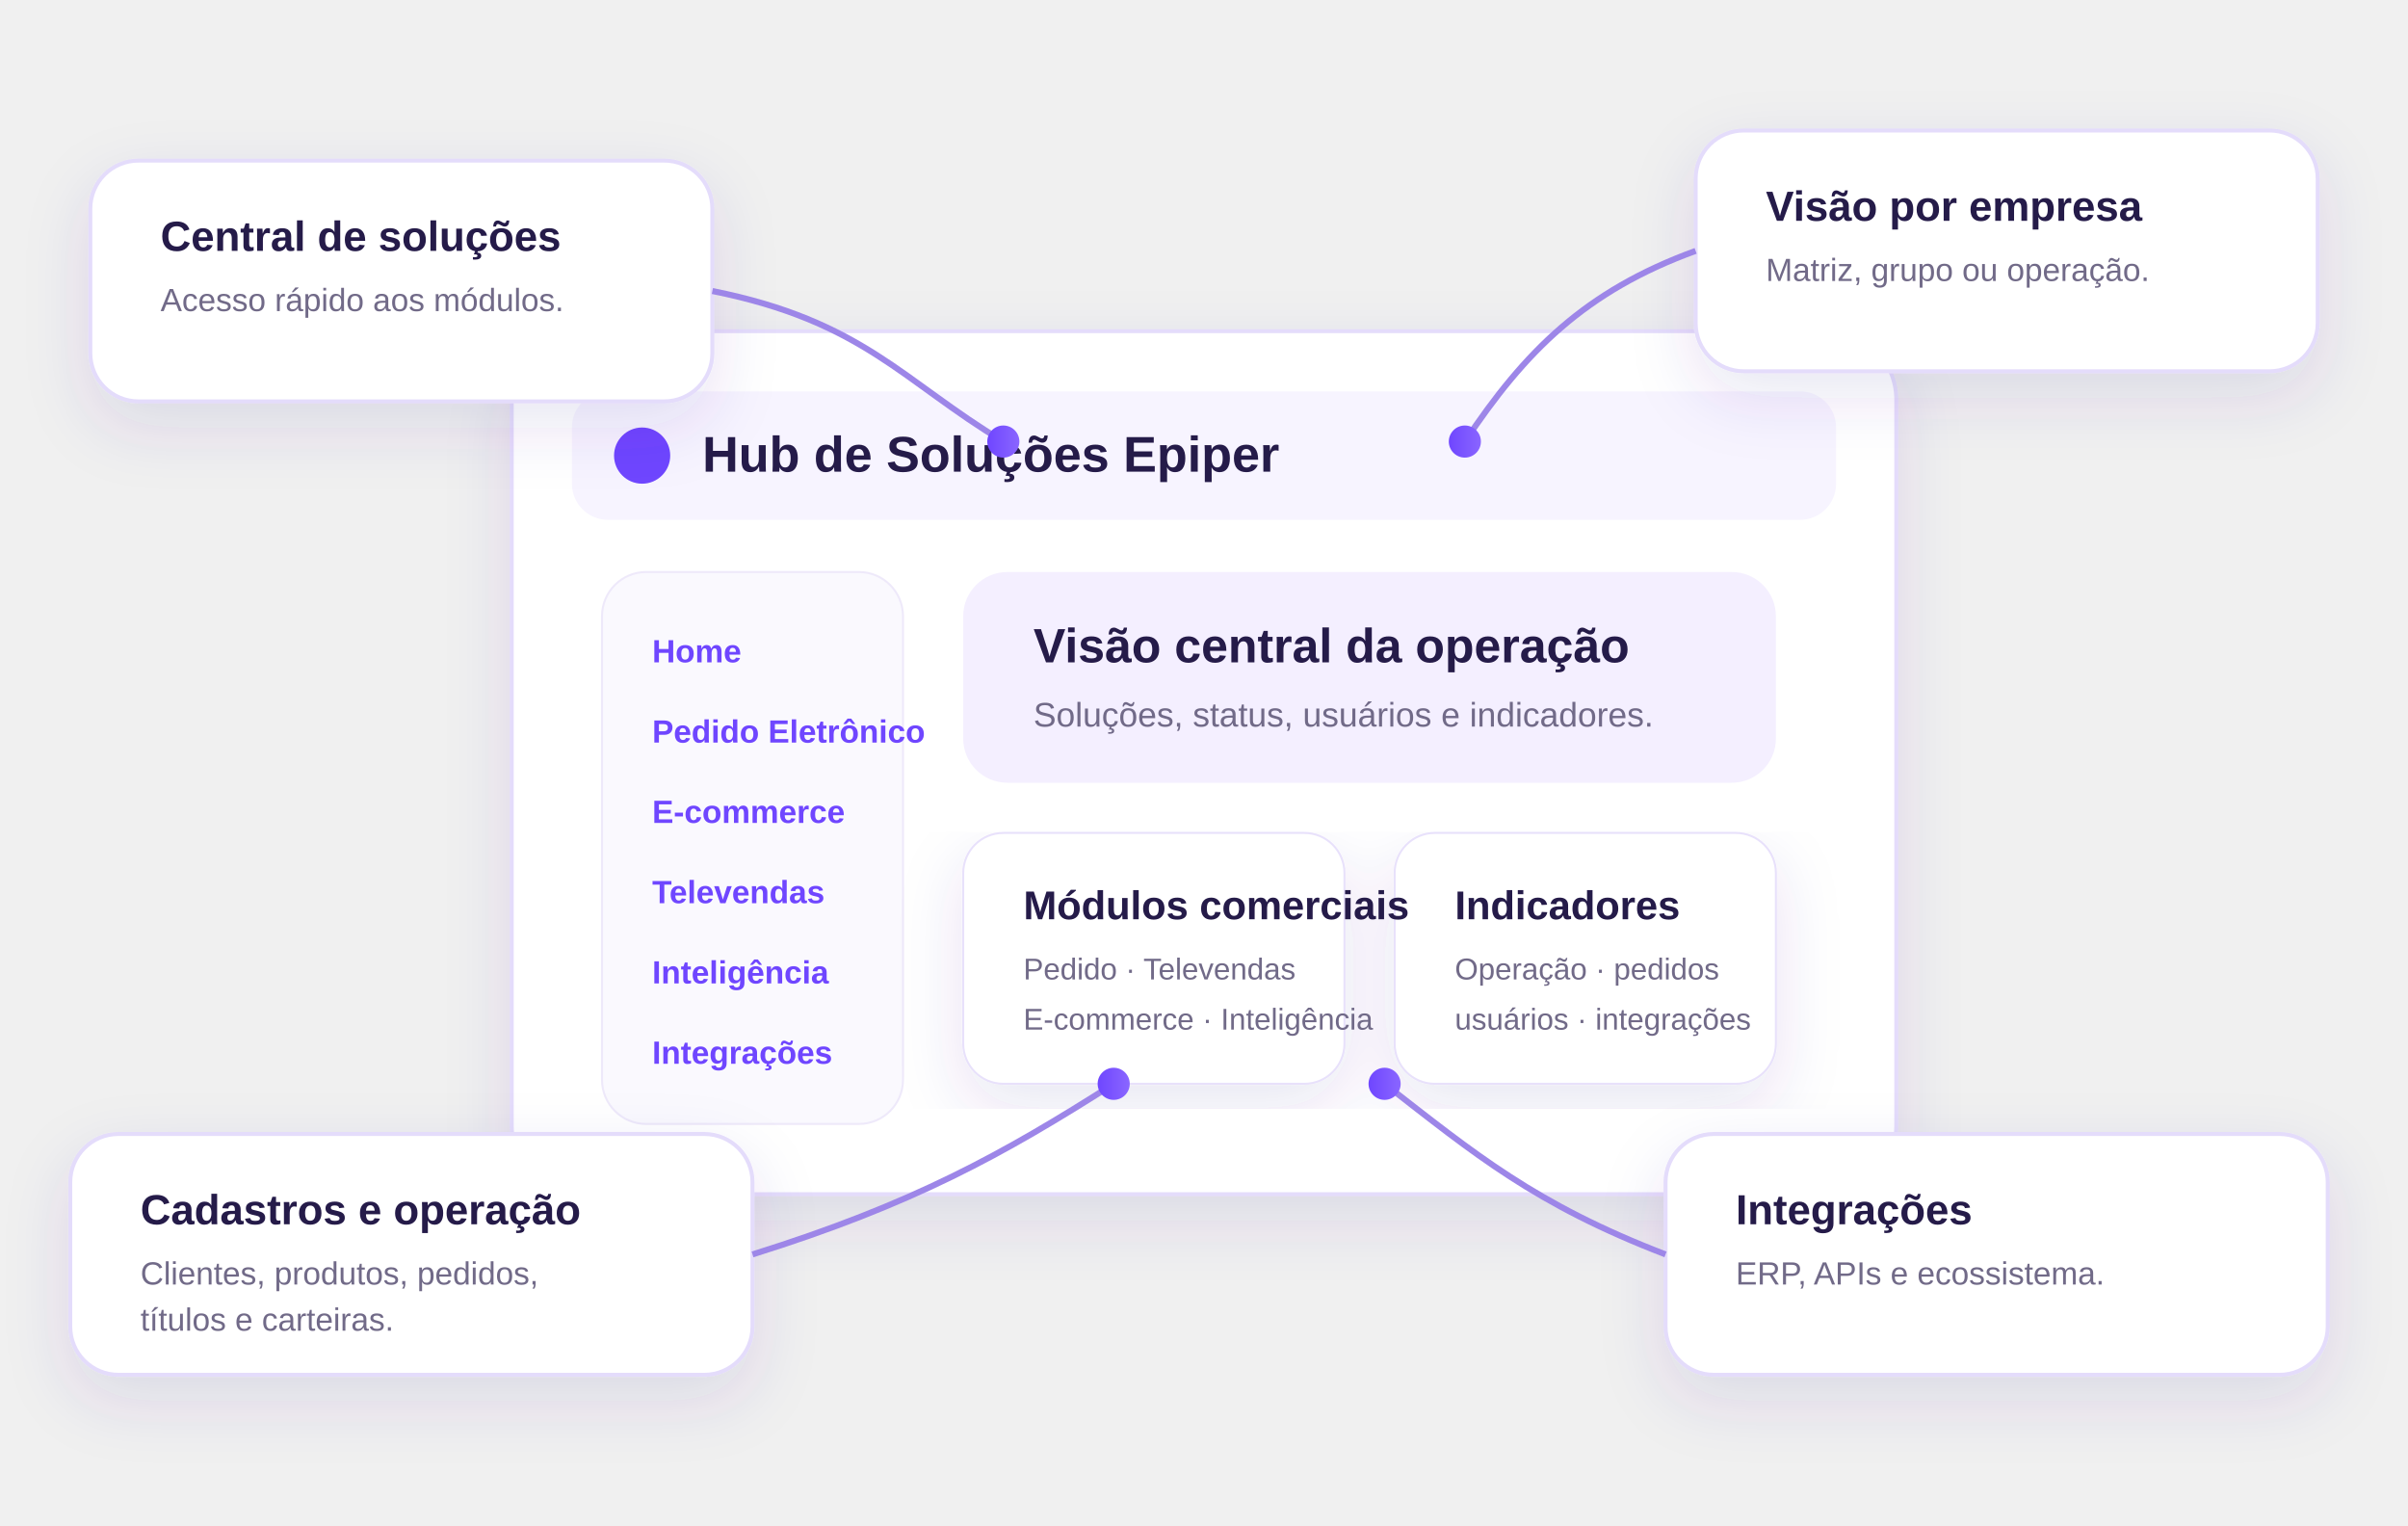
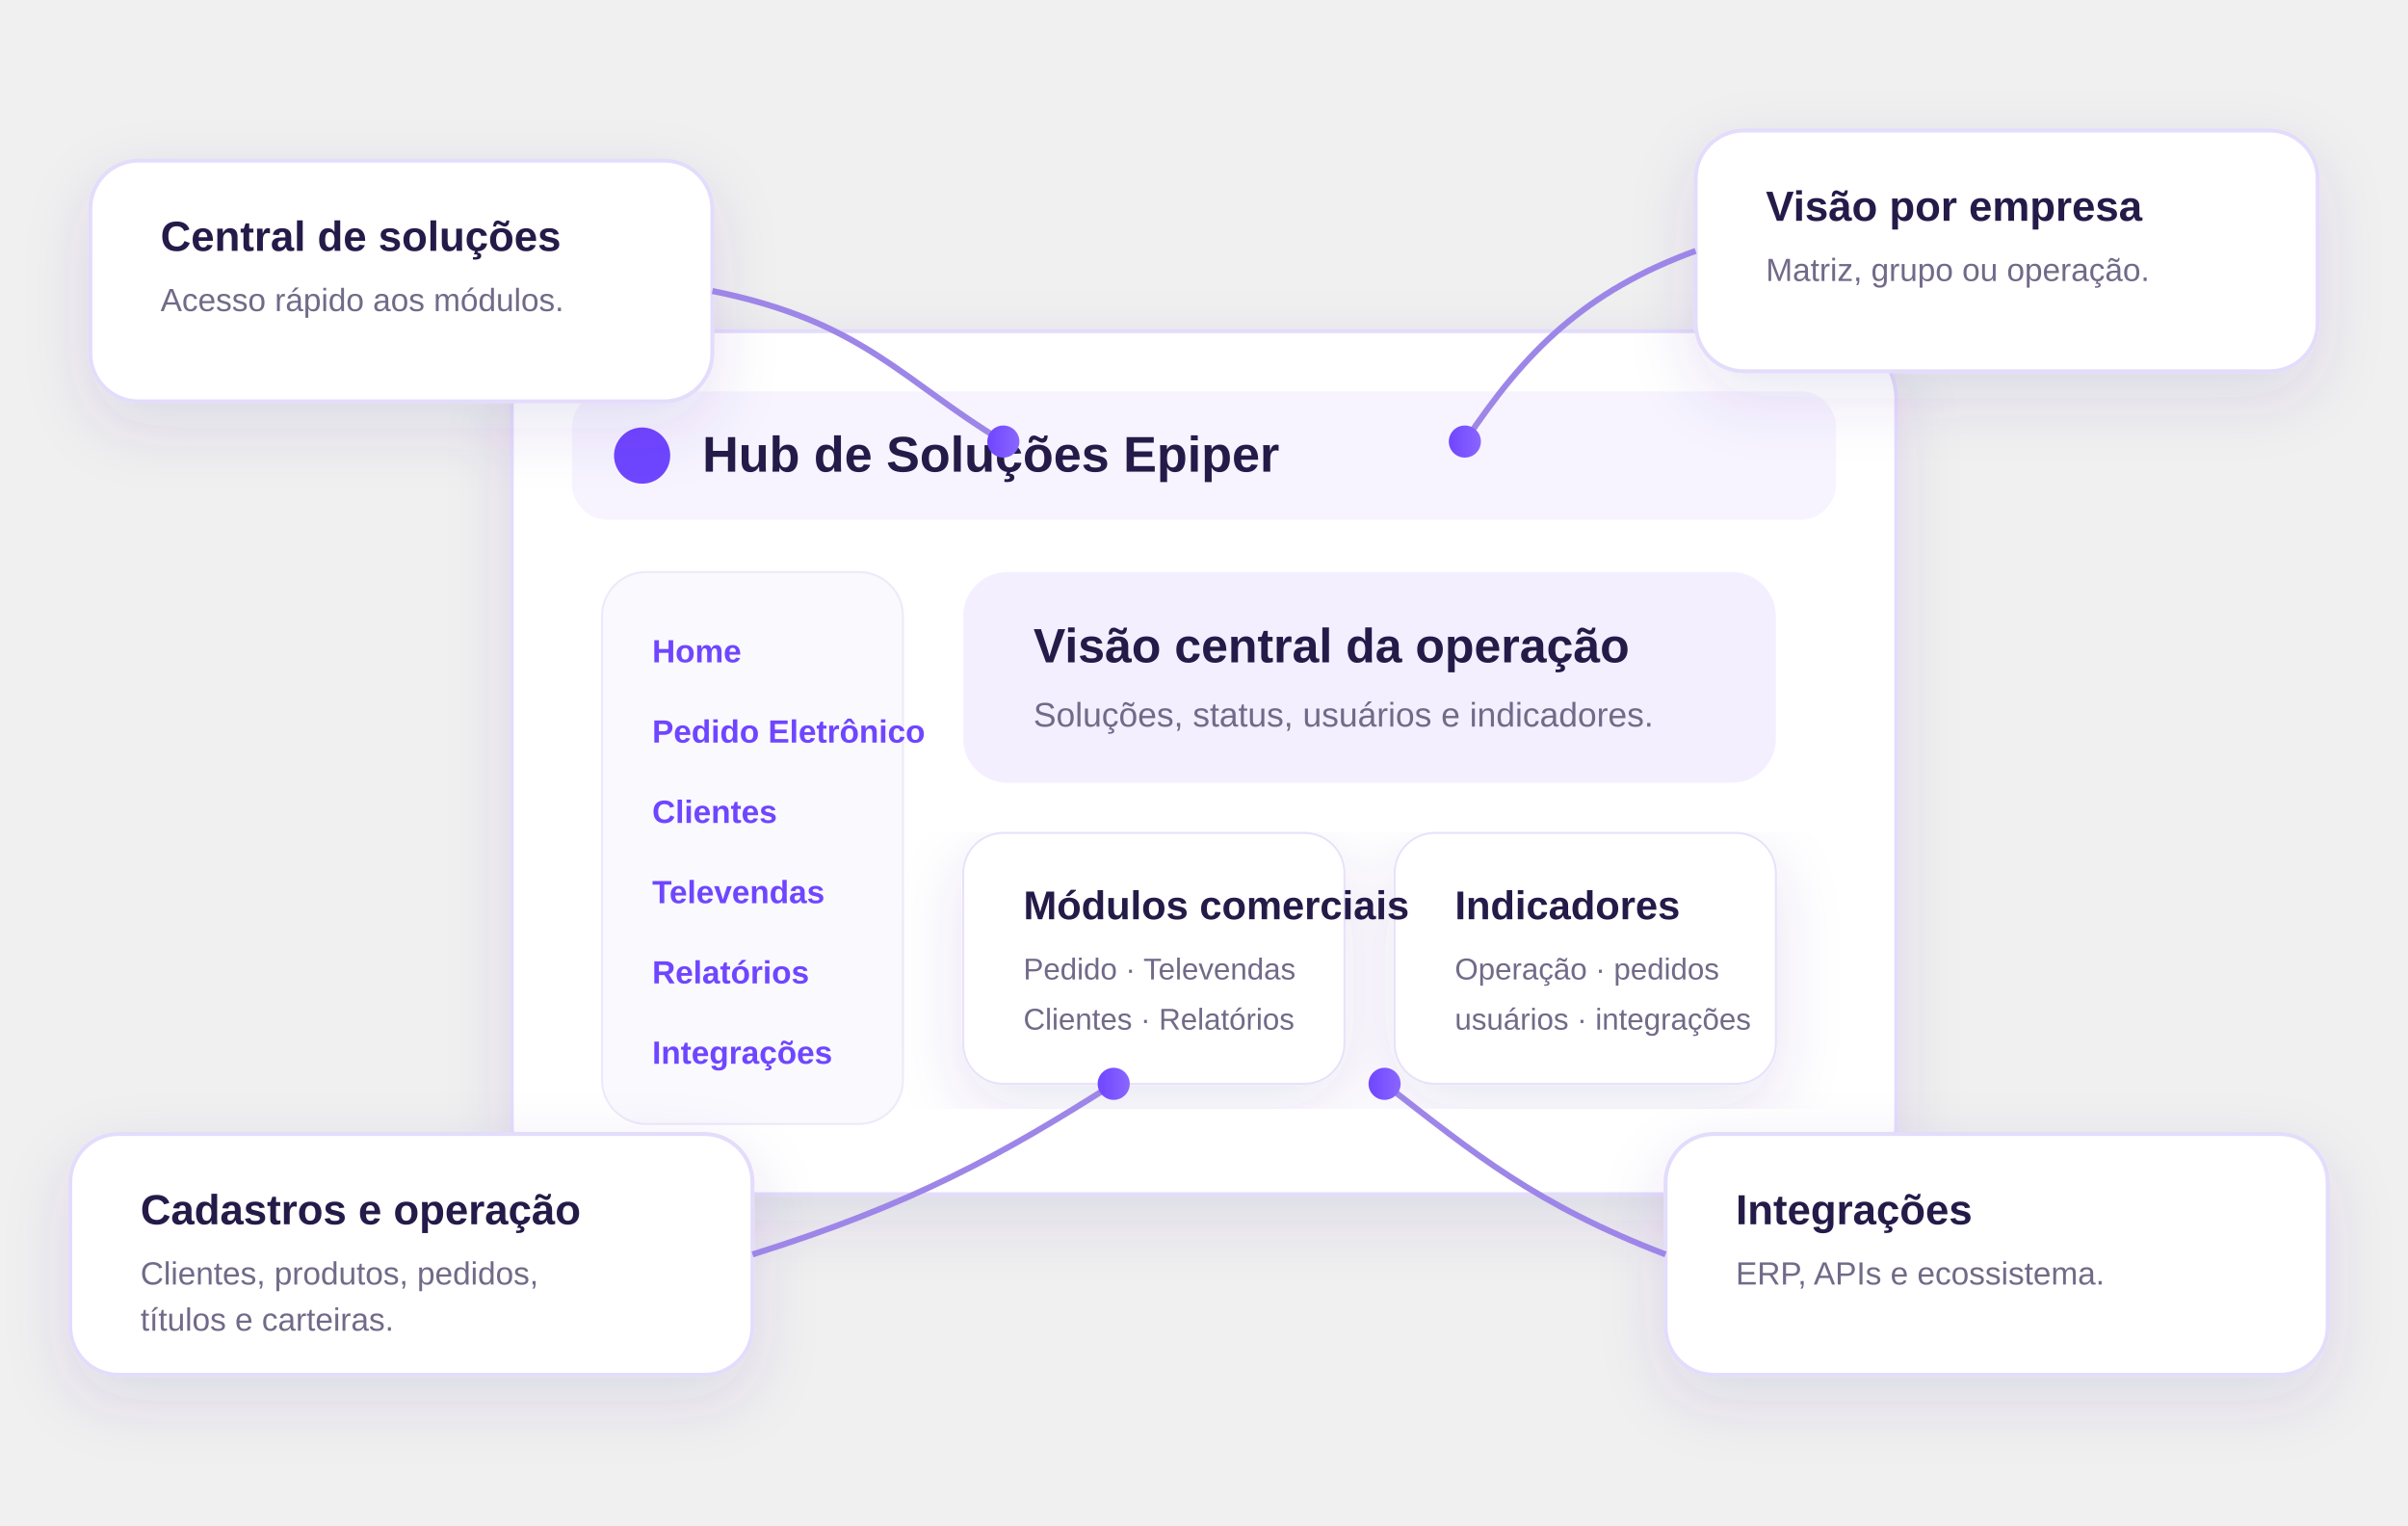
<svg xmlns="http://www.w3.org/2000/svg" viewBox="0 0 1200 760" role="img" aria-labelledby="title desc">
  <defs>
    <linearGradient id="g" x1="0" x2="1">
      <stop stop-color="#6f46ff" />
      <stop offset="1" stop-color="#8a66ff" />
    </linearGradient>
    <filter id="s">
      <feDropShadow dx="0" dy="12" stdDeviation="16" flood-color="#4a3396" flood-opacity=".12" />
    </filter>
  </defs>
  <g font-family="Satoshi,Arial,sans-serif">
    <rect x="255" y="165" width="690" height="430" rx="34" fill="#fff" stroke="#e4dcfb" stroke-width="2" filter="url(#s)" />
    <rect x="285" y="195" width="630" height="64" rx="18" fill="#f7f4ff" />
    <circle cx="320" cy="227" r="14" fill="#6f46ff" />
    <text x="350" y="235" fill="#251b49" font-size="25" font-weight="800">Hub de Soluções Epiper</text>
    <rect x="300" y="285" width="150" height="275" rx="22" fill="#faf9fe" stroke="#eee9fa" />
    <g fill="#6f46ff" font-size="16" font-weight="700">
      <text x="325" y="330">Home</text>
      <text x="325" y="370">Pedido Eletrônico</text>
-       <text x="325" y="410">E-commerce</text>
+       <text x="325" y="410">Clientes</text>
      <text x="325" y="450">Televendas</text>
-       <text x="325" y="490">Inteligência</text>
+       <text x="325" y="490">Relatórios</text>
      <text x="325" y="530">Integrações</text>
    </g>
    <rect x="480" y="285" width="405" height="105" rx="22" fill="#f4efff" />
    <text x="515" y="330" fill="#251b49" font-size="24" font-weight="800">Visão central da operação</text>
    <text x="515" y="362" fill="#716a88" font-size="17">Soluções, status, usuários e indicadores.</text>
    <g fill="#fff" stroke="#e8e1fb" filter="url(#s)">
      <rect x="480" y="415" width="190" height="125" rx="20" />
      <rect x="695" y="415" width="190" height="125" rx="20" />
    </g>
    <text x="510" y="458" fill="#251b49" font-size="20" font-weight="800">Módulos comerciais</text>
    <text x="510" y="488" fill="#716a88" font-size="15">Pedido · Televendas</text>
-     <text x="510" y="513" fill="#716a88" font-size="15">E-commerce · Inteligência</text>
+     <text x="510" y="513" fill="#716a88" font-size="15">Clientes · Relatórios</text>
    <text x="725" y="458" fill="#251b49" font-size="20" font-weight="800">Indicadores</text>
    <text x="725" y="488" fill="#716a88" font-size="15">Operação · pedidos</text>
    <text x="725" y="513" fill="#716a88" font-size="15">usuários · integrações</text>
    <g fill="#fff" stroke="#e4dcfb" stroke-width="2" filter="url(#s)">
      <rect x="45" y="80" width="310" height="120" rx="24" />
      <rect x="845" y="65" width="310" height="120" rx="24" />
      <rect x="35" y="565" width="340" height="120" rx="24" />
      <rect x="830" y="565" width="330" height="120" rx="24" />
    </g>
    <g fill="#251b49" font-size="21" font-weight="800">
      <text x="80" y="125">Central de soluções</text>
      <text x="880" y="110">Visão por empresa</text>
      <text x="70" y="610">Cadastros e operação</text>
      <text x="865" y="610">Integrações</text>
    </g>
    <g fill="#716a88" font-size="16">
      <text x="80" y="155">Acesso rápido aos módulos.</text>
      <text x="880" y="140">Matriz, grupo ou operação.</text>
      <text x="70" y="640">Clientes, produtos, pedidos,</text>
      <text x="70" y="663">títulos e carteiras.</text>
      <text x="865" y="640">ERP, APIs e ecossistema.</text>
    </g>
    <g stroke="#9d86e8" stroke-width="3" fill="none">
      <path d="M355 145C430 160 450 190 500 220" />
      <path d="M845 125C790 145 760 175 730 220" />
      <path d="M375 625C455 600 500 575 555 540" />
      <path d="M830 625C765 600 735 575 690 540" />
    </g>
    <g fill="url(#g)">
      <circle cx="500" cy="220" r="8" />
      <circle cx="730" cy="220" r="8" />
      <circle cx="555" cy="540" r="8" />
      <circle cx="690" cy="540" r="8" />
    </g>
  </g>
</svg>
